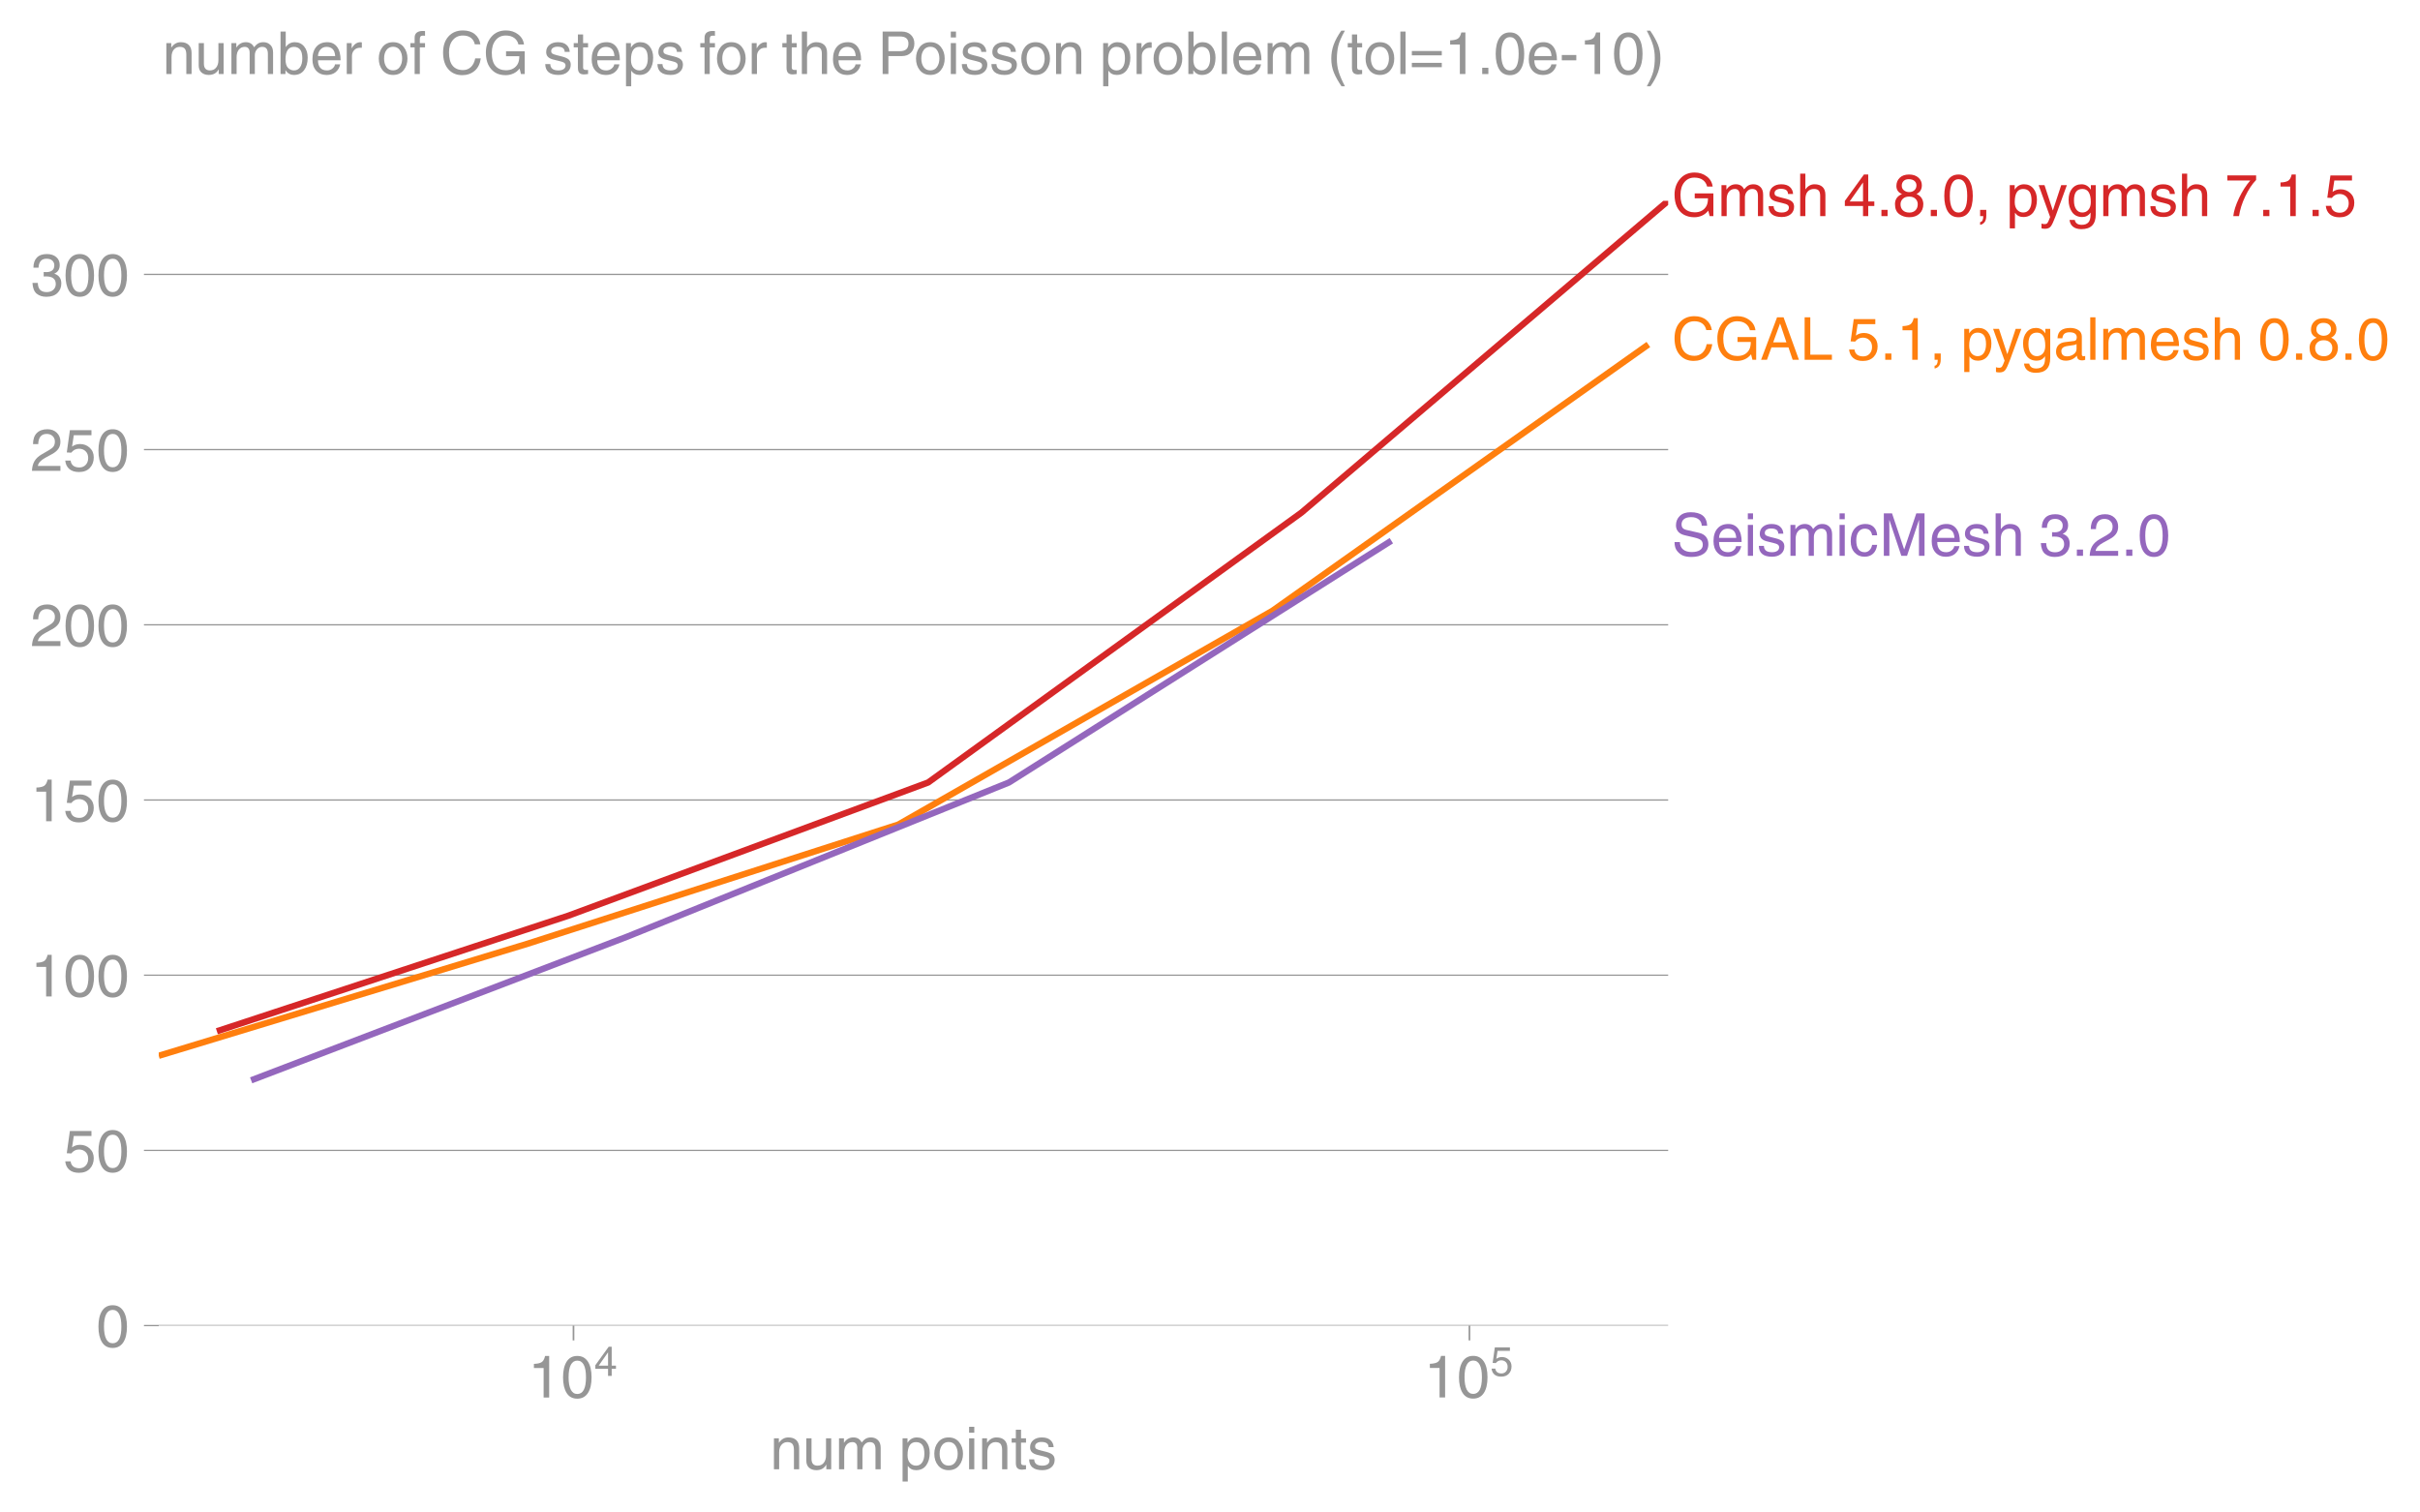
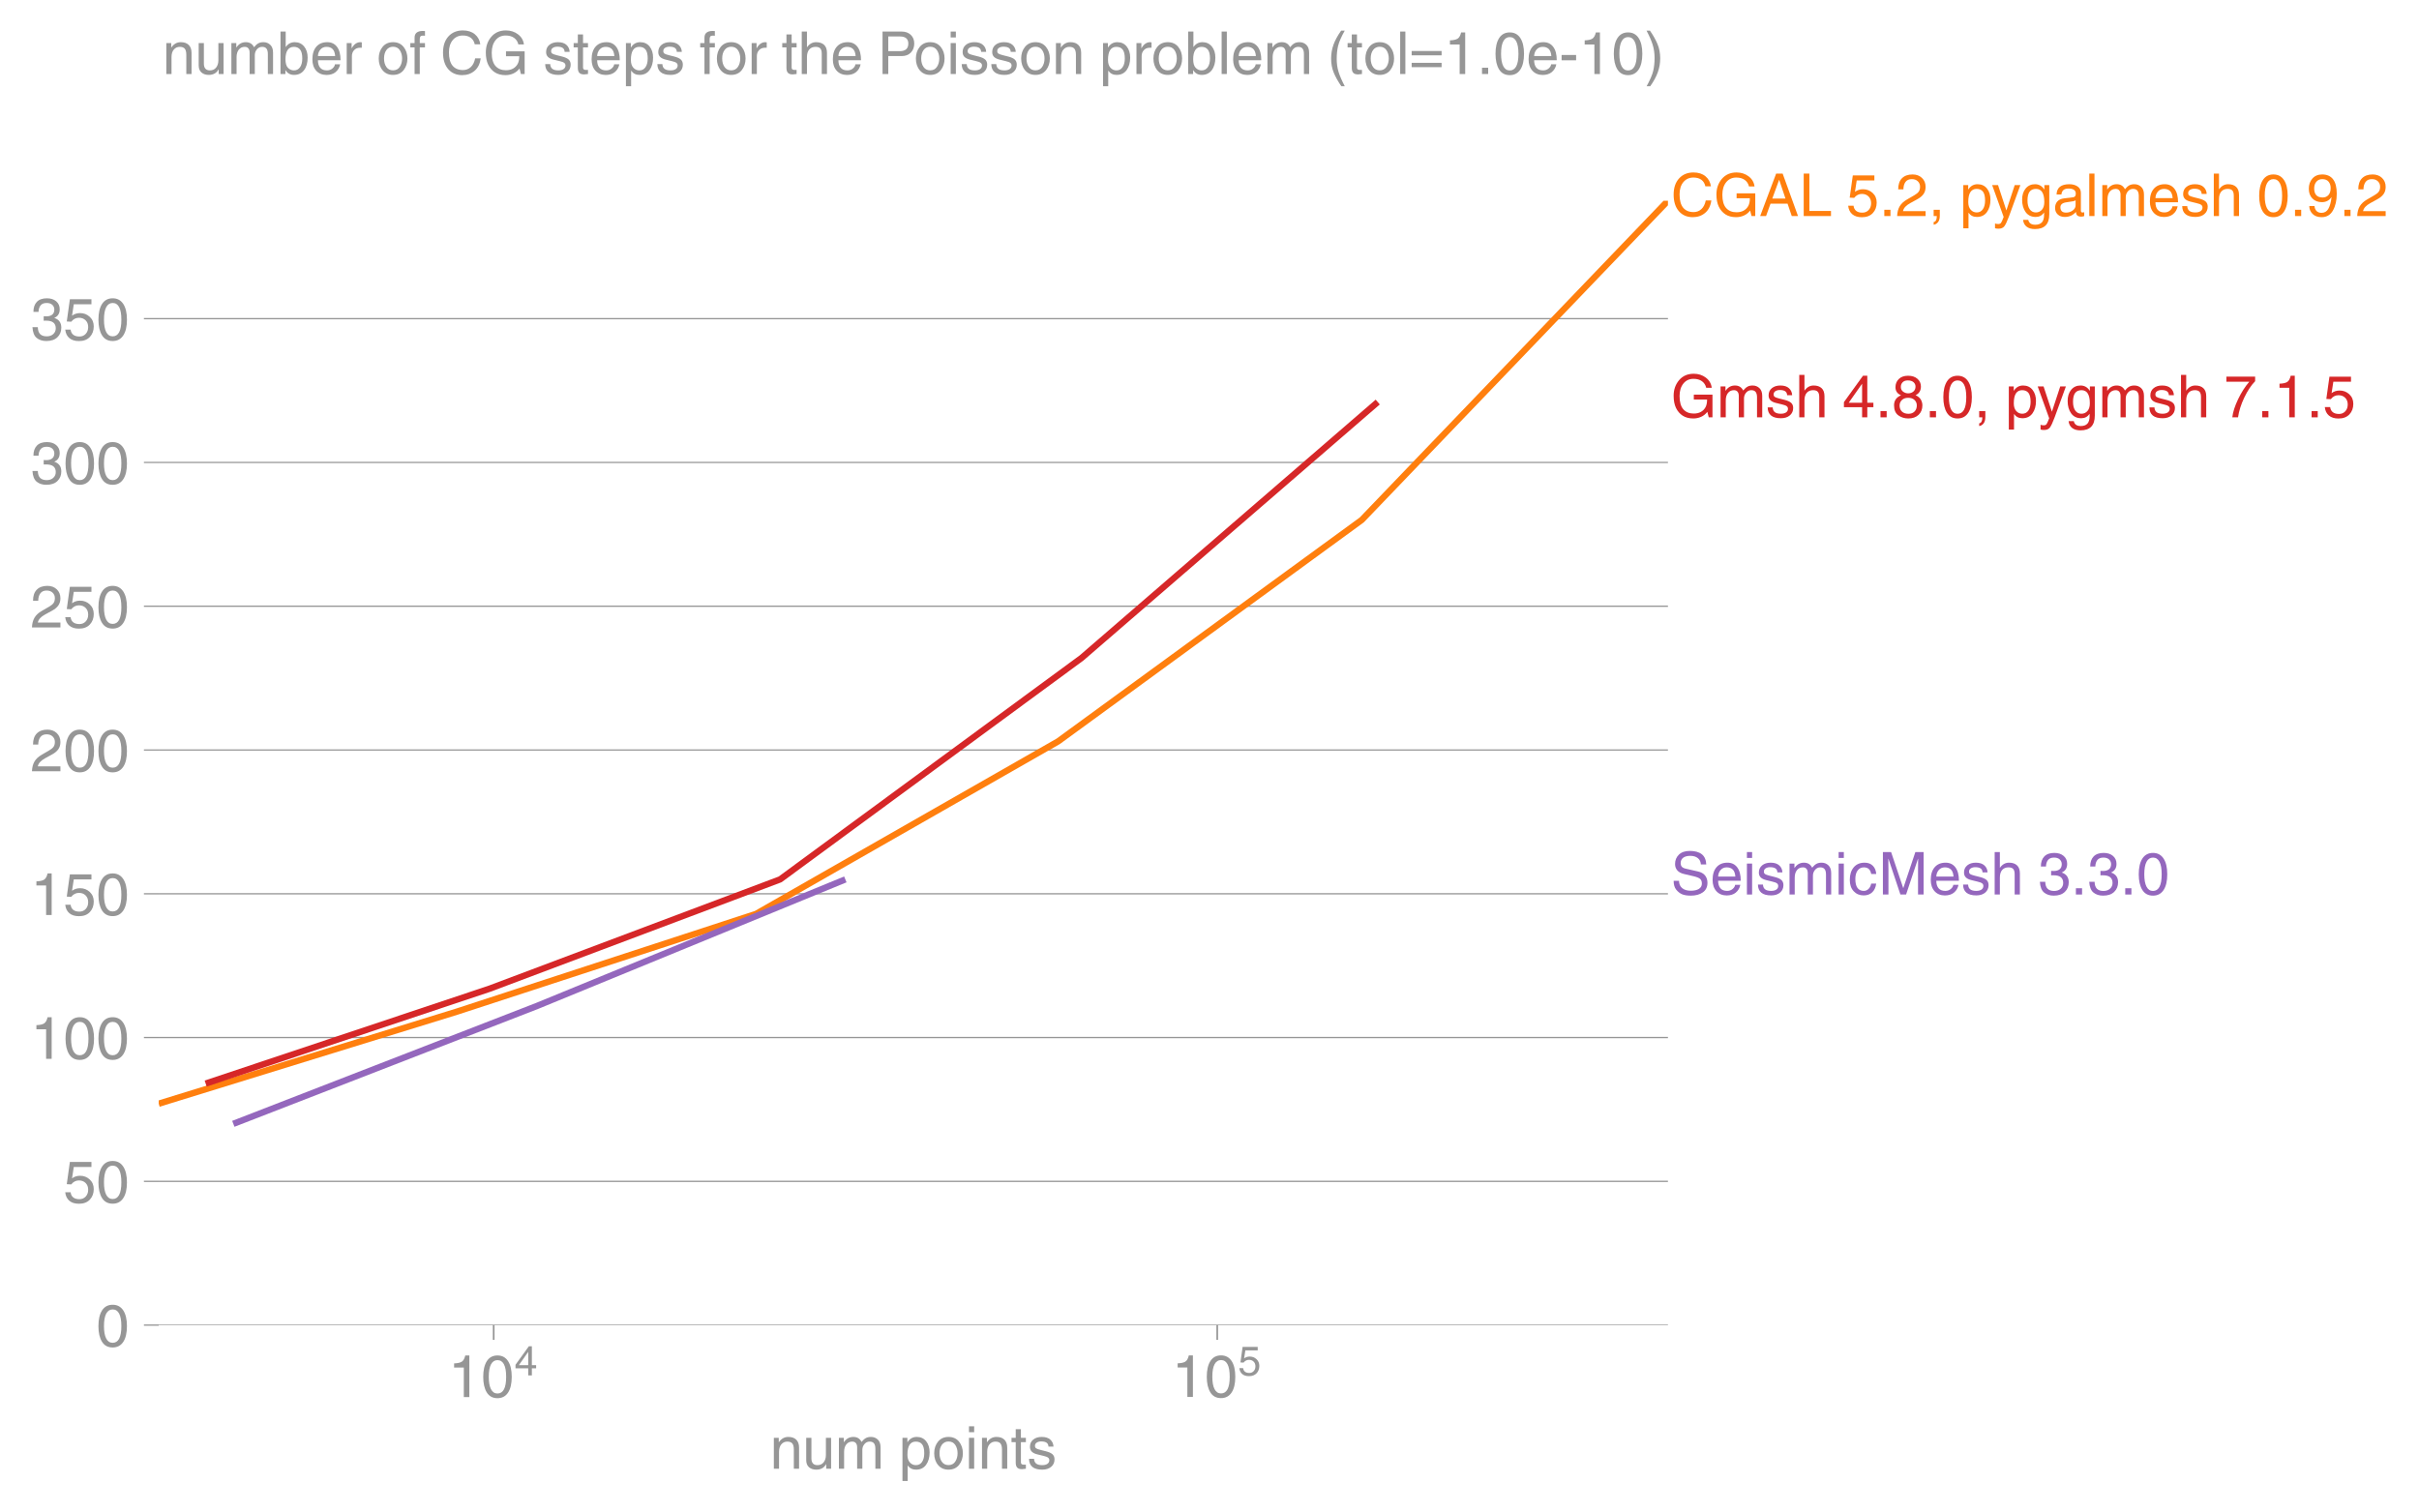
- <svg xmlns="http://www.w3.org/2000/svg" xmlns:xlink="http://www.w3.org/1999/xlink" height="476.965" viewBox="0 0 572.556 357.724" width="763.408">
+ <svg xmlns="http://www.w3.org/2000/svg" xmlns:xlink="http://www.w3.org/1999/xlink" height="476.965" viewBox="0 0 572.393 357.724" width="763.19">
  <defs>
    <style>*{stroke-linecap:butt;stroke-linejoin:round}</style>
  </defs>
  <g id="figure_1">
-     <path d="M0 357.724h572.556V0H0z" fill="none" id="patch_1" />
+     <path d="M0 357.724h572.393V0H0z" fill="none" id="patch_1" />
    <g id="axes_1">
      <path d="M37.556 313.628h357.12V47.516H37.556z" fill="none" id="patch_2" />
      <g id="matplotlib.axis_1">
        <g id="xtick_1">
          <g id="line2d_1">
            <defs>
-               <path d="M0 0v3.5" id="m33402335a9" stroke="#969696" stroke-width=".4" />
-             </defs>
-             <use x="135.686" xlink:href="#m33402335a9" y="313.628" fill="#969696" stroke="#969696" stroke-width=".4" />
-           </g>
-           <g transform="matrix(.14 0 0 -.14 124.906 330.678)" fill="#969696" id="text_1">
+               <path d="M0 0v3.5" id="mf8717d3344" stroke="#969696" stroke-width=".4" />
+             </defs>
+             <use x="116.816" xlink:href="#mf8717d3344" y="313.628" fill="#969696" stroke="#969696" stroke-width=".4" />
+           </g>
+           <g transform="matrix(.14 0 0 -.14 106.036 330.678)" fill="#969696" id="text_1">
            <defs>
              <path d="M35.89 0h-9.374v49.906H10.109v6.985q8.594.28 12.782 2.75Q27.094 62.109 29 70.313h6.89z" id="HelveticaWorld-Regular-49" />
              <path d="M42.484 34.188q0 14.109-3.734 21.156-3.734 7.062-10.969 7.062-7.078 0-10.89-7.062-3.797-7.047-3.797-21.157 0-13.671 3.75-20.937Q20.609 6 27.78 6q7.235 0 10.969 7 3.734 7.016 3.734 21.188zm9.422 0q0-17.297-6.25-26.704-6.25-9.39-17.875-9.39-12.062 0-18.062 9.734-6 9.75-6 26.36 0 17.03 6.14 26.578 6.157 9.547 17.922 9.547 11.625 0 17.875-9.5t6.25-26.626z" id="HelveticaWorld-Regular-48" />
              <path d="M10.594 24.703h22.61v31.89h-.188zM42 17.093V0h-8.797v17.094H2.484v8.593L34.72 70.314H42v-45.61h10.297v-7.61z" id="HelveticaWorld-Regular-52" />
            </defs>
            <use transform="translate(0 .173)" xlink:href="#HelveticaWorld-Regular-49" />
            <use transform="translate(55.615 .173)" xlink:href="#HelveticaWorld-Regular-48" />
            <use transform="matrix(.7 0 0 .7 112.146 36.781)" xlink:href="#HelveticaWorld-Regular-52" />
          </g>
        </g>
        <g id="xtick_2">
-           <use x="347.66" xlink:href="#m33402335a9" y="313.628" fill="#969696" stroke="#969696" stroke-width=".4" id="line2d_2" />
-           <g transform="matrix(.14 0 0 -.14 336.88 330.678)" fill="#969696" id="text_2">
+           <use x="288.027" xlink:href="#mf8717d3344" y="313.628" fill="#969696" stroke="#969696" stroke-width=".4" id="line2d_2" />
+           <g transform="matrix(.14 0 0 -.14 277.247 330.678)" fill="#969696" id="text_2">
            <defs>
              <path d="M14.703 40.922q5.813 4.39 13.625 4.39 9.469 0 16.281-6.296 6.813-6.297 6.813-16.22 0-10.78-6.578-17.796-6.563-7-18.422-7-10.313 0-16.266 5.047Q4.203 8.109 3.22 17.39h9.094q.671-5.672 4.437-8.672 3.766-3 10.453-3 6.485 0 10.64 4.484Q42 14.703 42 21.688q0 7.125-4.36 11.421-4.343 4.297-11.218 4.297-7.813 0-13.047-6.687l-7.563.39 5.266 37.594h36.438v-8.5H17.672z" id="HelveticaWorld-Regular-53" />
            </defs>
            <use transform="translate(0 .3)" xlink:href="#HelveticaWorld-Regular-49" />
            <use transform="translate(55.615 .3)" xlink:href="#HelveticaWorld-Regular-48" />
            <use transform="matrix(.7 0 0 .7 112.146 36.908)" xlink:href="#HelveticaWorld-Regular-53" />
          </g>
        </g>
        <g transform="matrix(.14 0 0 -.14 182.189 347.625)" fill="#969696" id="text_3">
          <defs>
            <path d="M49.219 0h-8.844v32.172q0 7.422-2.594 10.578-2.578 3.156-8.578 3.156-5.906 0-9.875-4.5-3.953-4.484-3.953-12.89V0H6.594v52.297h8.297v-7.375h.203q6.203 8.89 15.812 8.89 8.89 0 13.594-4.718 4.719-4.703 4.719-13.5z" id="HelveticaWorld-Regular-110" />
            <path d="M6.11 52.297h8.78V17.578q0-5.765 2.61-8.625Q20.125 6.11 25 6.11q6.781 0 10.594 4.797 3.812 4.813 3.812 12.578v28.813h8.782V0H39.89v7.625l-.188.188q-4.984-9.329-16.61-9.329-7.515 0-12.25 4.094Q6.11 6.688 6.11 14.703z" id="HelveticaWorld-Regular-117" />
            <path d="M6.594 52.297h8.297v-7.375h.203q5.906 8.89 15.812 8.89 9.813 0 13.922-8.5 3.75 4.594 7.266 6.547 3.515 1.953 8.703 1.953 6.781 0 11.484-4.453Q77 44.922 77 36.187V0h-8.781v33.797q0 6.094-2.297 9.094-2.297 3.015-7.422 3.015-5.172 0-8.75-4.203-3.563-4.203-3.563-9.812V0h-8.78v36.188q0 4.53-2.11 7.124-2.094 2.594-6.094 2.594-6.297 0-10.062-4.687-3.766-4.688-3.766-12.703V0H6.594z" id="HelveticaWorld-Regular-109" />
            <path d="M14.984 23.688q0-8.407 4.094-13 4.11-4.579 10.219-4.579 6.687 0 10.39 5.438 3.72 5.453 3.72 14.765 0 10.22-3.563 14.907-3.563 4.687-10.735 4.687-6.984 0-10.562-5.5-3.563-5.5-3.563-16.718zm-8.39 28.609h8.297v-7.375h.203q5.61 8.89 15.625 8.89 10.11 0 15.937-7.359 5.828-7.344 5.828-18.766 0-12.796-5.953-21Q40.578-1.515 29.5-1.515q-9.094 0-13.922 7.032h-.203v-26.22H6.594z" id="HelveticaWorld-Regular-112" />
            <path d="M12.703 26.219q0-8.735 3.953-14.375 3.953-5.64 11.219-5.64 7.531 0 11.438 5.905 3.906 5.907 3.906 14.11 0 8.297-3.907 14.078-3.906 5.797-11.437 5.797-6.969 0-11.078-5.453-4.094-5.438-4.094-14.422zm-8.984 0q0 11.672 6.484 19.625 6.5 7.968 17.672 7.968 11.438 0 17.875-8.062 6.453-8.047 6.453-19.531 0-11.516-6.406-19.625-6.39-8.11-17.922-8.11-11.078 0-17.625 7.86-6.531 7.86-6.531 19.875z" id="HelveticaWorld-Regular-111" />
            <path d="M6.594 61.813v9.968h8.781v-9.969zM15.375 0H6.594v52.297h8.781z" id="HelveticaWorld-Regular-105" />
            <path d="M17.188 45.016V10.984q0-2 1.093-3.046 1.11-1.047 3.938-1.047h3.375V0Q20.797-.688 19-.688q-5.516 0-8.063 2.641-2.53 2.64-2.53 8.547v34.516H1.311v7.28h7.094v14.595h8.781V52.297h8.407v-7.281z" id="HelveticaWorld-Regular-116" />
            <path d="M36.078 37.406q-.187 4.688-3.344 6.735-3.14 2.047-9.047 2.047-4.296 0-7.359-1.907-3.047-1.89-3.047-5.468 0-2.829 1.797-4.172 1.813-1.344 7.828-2.86l8.688-2.187q7.906-2 11.297-5.11 3.406-3.093 3.406-8.656 0-7.719-5.64-12.531-5.641-4.813-15.063-4.813-11 0-16.64 4.563-5.626 4.578-5.735 13.75h8.5q.203-5.422 3.594-8.063 3.39-2.625 10.171-2.625 5.516 0 8.766 2.188 3.25 2.203 3.25 6.11 0 2.78-2.11 4.437-2.093 1.672-8.296 3.078l-10.203 2.5q-6.203 1.562-9.157 4.656-2.953 3.094-2.953 8.031 0 7.72 5.516 12.203 5.531 4.5 14.406 4.5 9.485 0 14.531-4.624 5.047-4.61 5.344-11.782z" id="HelveticaWorld-Regular-115" />
          </defs>
          <use xlink:href="#HelveticaWorld-Regular-110" />
          <use x="55.176" xlink:href="#HelveticaWorld-Regular-117" />
          <use x="109.961" xlink:href="#HelveticaWorld-Regular-109" />
          <use x="192.969" xlink:href="#HelveticaWorld-Regular-32" />
          <use x="217.383" xlink:href="#HelveticaWorld-Regular-112" />
          <use x="273.877" xlink:href="#HelveticaWorld-Regular-111" />
          <use x="329.785" xlink:href="#HelveticaWorld-Regular-105" />
          <use x="351.807" xlink:href="#HelveticaWorld-Regular-110" />
          <use x="406.982" xlink:href="#HelveticaWorld-Regular-116" />
          <use x="434.668" xlink:href="#HelveticaWorld-Regular-115" />
        </g>
      </g>
      <g id="matplotlib.axis_2">
        <g id="ytick_1">
-           <path clip-path="url(#pb8ce123e8f)" d="M37.556 313.628h357.12" fill="none" stroke="#969696" stroke-linecap="square" stroke-width=".3" id="line2d_3" />
+           <path clip-path="url(#p0b14625a2a)" d="M37.556 313.628h357.12" fill="none" stroke="#969696" stroke-linecap="square" stroke-width=".3" id="line2d_3" />
          <g id="line2d_4">
            <defs>
-               <path d="M0 0h-3.5" id="mf21c92adfa" stroke="#969696" stroke-width=".3" />
-             </defs>
-             <use x="37.556" xlink:href="#mf21c92adfa" y="313.628" fill="#969696" stroke="#969696" stroke-width=".3" />
+               <path d="M0 0h-3.5" id="m537130fc85" stroke="#969696" stroke-width=".3" />
+             </defs>
+             <use x="37.556" xlink:href="#m537130fc85" y="313.628" fill="#969696" stroke="#969696" stroke-width=".3" />
          </g>
          <use xlink:href="#HelveticaWorld-Regular-48" transform="matrix(.14 0 0 -.14 22.77 318.653)" fill="#969696" id="text_4" />
        </g>
        <g id="ytick_2">
-           <path clip-path="url(#pb8ce123e8f)" d="M37.556 272.178h357.12" fill="none" stroke="#969696" stroke-linecap="square" stroke-width=".3" id="line2d_5" />
-           <use x="37.556" xlink:href="#mf21c92adfa" y="272.178" fill="#969696" stroke="#969696" stroke-width=".3" id="line2d_6" />
-           <g transform="matrix(.14 0 0 -.14 14.985 277.202)" fill="#969696" id="text_5">
+           <path clip-path="url(#p0b14625a2a)" d="M37.556 279.599h357.12" fill="none" stroke="#969696" stroke-linecap="square" stroke-width=".3" id="line2d_5" />
+           <use x="37.556" xlink:href="#m537130fc85" y="279.599" fill="#969696" stroke="#969696" stroke-width=".3" id="line2d_6" />
+           <g transform="matrix(.14 0 0 -.14 14.985 284.623)" fill="#969696" id="text_5">
            <use xlink:href="#HelveticaWorld-Regular-53" />
            <use x="55.615" xlink:href="#HelveticaWorld-Regular-48" />
          </g>
        </g>
        <g id="ytick_3">
-           <path clip-path="url(#pb8ce123e8f)" d="M37.556 230.727h357.12" fill="none" stroke="#969696" stroke-linecap="square" stroke-width=".3" id="line2d_7" />
-           <use x="37.556" xlink:href="#mf21c92adfa" y="230.727" fill="#969696" stroke="#969696" stroke-width=".3" id="line2d_8" />
-           <g transform="matrix(.14 0 0 -.14 7.2 235.752)" fill="#969696" id="text_6">
+           <path clip-path="url(#p0b14625a2a)" d="M37.556 245.569h357.12" fill="none" stroke="#969696" stroke-linecap="square" stroke-width=".3" id="line2d_7" />
+           <use x="37.556" xlink:href="#m537130fc85" y="245.569" fill="#969696" stroke="#969696" stroke-width=".3" id="line2d_8" />
+           <g transform="matrix(.14 0 0 -.14 7.2 250.594)" fill="#969696" id="text_6">
            <use xlink:href="#HelveticaWorld-Regular-49" />
            <use x="55.615" xlink:href="#HelveticaWorld-Regular-48" />
            <use x="111.23" xlink:href="#HelveticaWorld-Regular-48" />
          </g>
        </g>
        <g id="ytick_4">
-           <path clip-path="url(#pb8ce123e8f)" d="M37.556 189.277h357.12" fill="none" stroke="#969696" stroke-linecap="square" stroke-width=".3" id="line2d_9" />
-           <use x="37.556" xlink:href="#mf21c92adfa" y="189.277" fill="#969696" stroke="#969696" stroke-width=".3" id="line2d_10" />
-           <g transform="matrix(.14 0 0 -.14 7.2 194.302)" fill="#969696" id="text_7">
+           <path clip-path="url(#p0b14625a2a)" d="M37.556 211.54h357.12" fill="none" stroke="#969696" stroke-linecap="square" stroke-width=".3" id="line2d_9" />
+           <use x="37.556" xlink:href="#m537130fc85" y="211.539" fill="#969696" stroke="#969696" stroke-width=".3" id="line2d_10" />
+           <g transform="matrix(.14 0 0 -.14 7.2 216.564)" fill="#969696" id="text_7">
            <use xlink:href="#HelveticaWorld-Regular-49" />
            <use x="55.615" xlink:href="#HelveticaWorld-Regular-53" />
            <use x="111.23" xlink:href="#HelveticaWorld-Regular-48" />
          </g>
        </g>
        <g id="ytick_5">
-           <path clip-path="url(#pb8ce123e8f)" d="M37.556 147.826h357.12" fill="none" stroke="#969696" stroke-linecap="square" stroke-width=".3" id="line2d_11" />
-           <use x="37.556" xlink:href="#mf21c92adfa" y="147.826" fill="#969696" stroke="#969696" stroke-width=".3" id="line2d_12" />
-           <g transform="matrix(.14 0 0 -.14 7.2 152.851)" fill="#969696" id="text_8">
+           <path clip-path="url(#p0b14625a2a)" d="M37.556 177.51h357.12" fill="none" stroke="#969696" stroke-linecap="square" stroke-width=".3" id="line2d_11" />
+           <use x="37.556" xlink:href="#m537130fc85" y="177.51" fill="#969696" stroke="#969696" stroke-width=".3" id="line2d_12" />
+           <g transform="matrix(.14 0 0 -.14 7.2 182.534)" fill="#969696" id="text_8">
            <defs>
              <path d="M4.39 45.125q0 12.39 6.391 18.781 6.406 6.407 17.938 6.407 9.656 0 15.812-5.86 6.157-5.86 6.157-15.14 0-7.22-3.547-12.188-3.532-4.953-10.422-8.703l-12.11-6.64Q13.922 15.921 12.5 8.296h38.188V0H2.593q.39 9.906 4.297 16.5 3.906 6.594 12.203 11.375l12.593 7.328q5.032 2.89 7.329 5.984 2.297 3.094 2.297 8.516 0 5.375-3.766 9.031-3.75 3.672-10.156 3.672-7.078 0-10.594-4.672-3.516-4.656-3.61-12.609z" id="HelveticaWorld-Regular-50" />
            </defs>
            <use xlink:href="#HelveticaWorld-Regular-50" />
            <use x="55.615" xlink:href="#HelveticaWorld-Regular-48" />
            <use x="111.23" xlink:href="#HelveticaWorld-Regular-48" />
          </g>
        </g>
        <g id="ytick_6">
-           <path clip-path="url(#pb8ce123e8f)" d="M37.556 106.376h357.12" fill="none" stroke="#969696" stroke-linecap="square" stroke-width=".3" id="line2d_13" />
-           <use x="37.556" xlink:href="#mf21c92adfa" y="106.376" fill="#969696" stroke="#969696" stroke-width=".3" id="line2d_14" />
-           <g transform="matrix(.14 0 0 -.14 7.2 111.4)" fill="#969696" id="text_9">
+           <path clip-path="url(#p0b14625a2a)" d="M37.556 143.48h357.12" fill="none" stroke="#969696" stroke-linecap="square" stroke-width=".3" id="line2d_13" />
+           <use x="37.556" xlink:href="#m537130fc85" y="143.48" fill="#969696" stroke="#969696" stroke-width=".3" id="line2d_14" />
+           <g transform="matrix(.14 0 0 -.14 7.2 148.505)" fill="#969696" id="text_9">
            <use xlink:href="#HelveticaWorld-Regular-50" />
            <use x="55.615" xlink:href="#HelveticaWorld-Regular-53" />
            <use x="111.23" xlink:href="#HelveticaWorld-Regular-48" />
          </g>
        </g>
        <g id="ytick_7">
-           <path clip-path="url(#pb8ce123e8f)" d="M37.556 64.925h357.12" fill="none" stroke="#969696" stroke-linecap="square" stroke-width=".3" id="line2d_15" />
-           <use x="37.556" xlink:href="#mf21c92adfa" y="64.925" fill="#969696" stroke="#969696" stroke-width=".3" id="line2d_16" />
-           <g transform="matrix(.14 0 0 -.14 7.2 69.95)" fill="#969696" id="text_10">
+           <path clip-path="url(#p0b14625a2a)" d="M37.556 109.45h357.12" fill="none" stroke="#969696" stroke-linecap="square" stroke-width=".3" id="line2d_15" />
+           <use x="37.556" xlink:href="#m537130fc85" y="109.45" fill="#969696" stroke="#969696" stroke-width=".3" id="line2d_16" />
+           <g transform="matrix(.14 0 0 -.14 7.2 114.475)" fill="#969696" id="text_10">
            <defs>
              <path d="M22.406 39.984q2.203-.187 4.594-.187 6.203 0 9.781 2.86 3.594 2.859 3.594 8.656 0 4.687-3.344 7.89-3.343 3.203-9.64 3.203-6.985 0-10.235-4.11-3.234-4.093-3.437-10.983h-8.64q0 10.984 5.765 16.984 5.765 6.016 16.937 6.016 9.922 0 15.828-5.11 5.907-5.094 5.907-13.39 0-10.704-9.032-14.5v-.204q11.72-4 11.72-16.406 0-9.906-6.595-16.265-6.593-6.344-18.703-6.344-9.906 0-16.312 5.203Q4.204 8.5 3.422 21.484H12.5q.203-8.109 4-11.797Q20.313 6 27.484 6q6.938 0 11.141 3.86 4.203 3.859 4.203 9.718 0 6.406-4.016 9.672-4 3.266-12.39 3.266-2 0-4.016-.094z" id="HelveticaWorld-Regular-51" />
            </defs>
            <use xlink:href="#HelveticaWorld-Regular-51" />
            <use x="55.615" xlink:href="#HelveticaWorld-Regular-48" />
            <use x="111.23" xlink:href="#HelveticaWorld-Regular-48" />
          </g>
        </g>
-       </g>
-       <path clip-path="url(#pb8ce123e8f)" d="M37.556 249.795l87.32-26.529 87.679-28.186 88.498-50.57 88.94-63.004" fill="none" stroke="#ff7f0e" stroke-linecap="square" stroke-width="1.5" id="line2d_17" />
-       <path clip-path="url(#pb8ce123e8f)" d="M51.31 243.991l83.2-27.357 85.086-31.502 88.303-63.834 86.777-73.782" fill="none" stroke="#d62728" stroke-linecap="square" stroke-width="1.5" id="line2d_18" />
-       <path clip-path="url(#pb8ce123e8f)" d="M59.415 255.598l88.985-33.99 90.31-36.476 90.474-57.202" fill="none" stroke="#9467bd" stroke-linecap="square" stroke-width="1.5" id="line2d_19" />
-       <g transform="matrix(.14 0 0 -.14 395.573 85.123)" fill="#ff7f0e" id="text_11">
+         <g id="ytick_8">
+           <path clip-path="url(#p0b14625a2a)" d="M37.556 75.42h357.12" fill="none" stroke="#969696" stroke-linecap="square" stroke-width=".3" id="line2d_17" />
+           <use x="37.556" xlink:href="#m537130fc85" y="75.421" fill="#969696" stroke="#969696" stroke-width=".3" id="line2d_18" />
+           <g transform="matrix(.14 0 0 -.14 7.2 80.445)" fill="#969696" id="text_11">
+             <use xlink:href="#HelveticaWorld-Regular-51" />
+             <use x="55.615" xlink:href="#HelveticaWorld-Regular-53" />
+             <use x="111.23" xlink:href="#HelveticaWorld-Regular-48" />
+           </g>
+         </g>
+       </g>
+       <path clip-path="url(#p0b14625a2a)" d="M37.556 261.223l70.528-21.78 70.819-23.14 71.48-40.835 71.838-52.406 72.455-75.546" fill="none" stroke="#ff7f0e" stroke-linecap="square" stroke-width="1.5" id="line2d_19" />
+       <path clip-path="url(#p0b14625a2a)" d="M48.666 256.458l67.2-22.46 68.724-25.862 71.323-52.405 70.09-60.573" fill="none" stroke="#d62728" stroke-linecap="square" stroke-width="1.5" id="line2d_20" />
+       <path clip-path="url(#p0b14625a2a)" d="M55.211 265.987l71.874-27.905 72.943-29.946" fill="none" stroke="#9467bd" stroke-linecap="square" stroke-width="1.5" id="line2d_21" />
+       <g transform="matrix(.14 0 0 -.14 395.41 51.133)" fill="#ff7f0e" id="text_12">
        <defs>
          <path d="M58.016 50.203q-1.625 7.313-6.782 11.094-5.14 3.797-13.343 3.797-10.594 0-17.047-7.703-6.438-7.688-6.438-20.766 0-15.14 6.094-22.547 6.11-7.39 17.688-7.39 7.609 0 13.093 5.046 5.5 5.063 7.407 14.688h9.421Q66.22 12.594 57.625 5.344t-20.906-7.25q-14.703 0-23.516 10.11Q4.391 18.311 4.391 36.28q0 17.328 9.203 27.36 9.203 10.047 24.297 10.047 12.5 0 20.265-6.454 7.766-6.437 9.235-17.03z" id="HelveticaWorld-Regular-67" />
          <path d="M38.484 38.375h31.532V0h-6.297l-2.344 9.281Q56.781 3.421 50.578.75q-6.187-2.656-12.875-2.656-10.797 0-18.047 4.703-7.25 4.719-11.265 13.015-4 8.313-4 20.72 0 15.468 9.203 26.312 9.203 10.843 24.781 10.843 11.625 0 20.313-6.5Q67.39 60.688 68.796 50h-9.375q-1.703 7.078-7.219 11.078-5.516 4.016-14.312 4.016-10.594 0-17.047-7.985-6.438-7.984-6.438-21.125 0-15.28 6.39-22.437Q27.204 6.39 38.282 6.39q7.235 0 12.235 2.859 5 2.86 7.687 7.766 2.688 4.906 2.688 13.062H38.484z" id="HelveticaWorld-Regular-71" />
          <path d="M44 29.5L33.406 61.078h-.203L21.687 29.5zm-25.297-8.594L11.188 0h-9.97l27 71.781h10.985L65.187 0H54.594l-7.078 20.906z" id="HelveticaWorld-Regular-65" />
          <path d="M17.672 8.594h36.531V0H8.11v71.781h9.563z" id="HelveticaWorld-Regular-76" />
          <path d="M19.094 0H8.687v10.594h10.407z" id="HelveticaWorld-Regular-46" />
          <path d="M8.688 10.594h10.406V.78q0-7.422-3.078-11.172-3.078-3.765-7.328-4.312v4.594Q14.015-9.422 14.015 0H8.687z" id="HelveticaWorld-Regular-44" />
          <path d="M39.016 52.297h9.562L29.891.984q-.5-1.375-.985-2.593-4.25-11.329-7.328-15.547-3.078-4.235-9.953-4.235-3.61 0-5.906.782v8.015q2.484-.89 5.468-.89 3.22 0 4.704 2.03 1.5 2.032 4.421 9.938L.875 52.297h9.922L24.812 9.719H25z" id="HelveticaWorld-Regular-121" />
          <path d="M12.984 26.313q0-9.61 3.813-14.907Q20.609 6.11 27.094 6.11q6.312 0 10.312 4.579 4 4.593 4 13 0 11.03-3.5 16.625-3.484 5.593-10.61 5.593-7.171 0-10.75-4.765-3.562-4.766-3.562-14.828zM49.812 2.983q0-12.609-6.062-18.797-6.047-6.203-18.266-6.203-8.78 0-13.984 4.047Q6.297-13.922 5.516-6.39h8.796q.672-3.812 3.532-6.062 2.86-2.25 8.281-2.25 7.375 0 11.125 3.969 3.766 3.953 3.766 12.828v3.719h-.188q-4.937-7.329-13.922-7.329-11.187 0-17.093 8.25-5.907 8.25-5.907 20.953 0 11.625 5.953 18.875 5.97 7.25 15.829 7.25 9.906 0 15.625-8.89h.187v7.375h8.313z" id="HelveticaWorld-Regular-103" />
          <path d="M38.375 26.703q-.969-1.015-3.828-1.656-2.86-.625-10.672-1.656-5.766-.688-8.469-2.844-2.703-2.14-2.703-5.656 0-4.297 2.281-6.688 2.297-2.39 7.329-2.39 6.296 0 11.171 3.578 4.891 3.593 4.891 8.718zM6.203 36.375q.297 8.844 5.734 13.14 5.454 4.297 15.844 4.297 8.297 0 13.907-3.765 5.624-3.75 5.624-10.844V9.078Q47.313 6 50.094 6q1.125 0 2.89.39V0Q50.594-.984 48-.984q-4.5 0-6.703 1.921-2.188 1.938-2.281 6.047-7.516-8.5-18.891-8.5-7.422 0-11.922 4.204Q3.72 6.89 3.72 13.624q0 6.89 3.906 11.125Q11.531 29 19 29.89l15.516 1.891q4.203.64 4.203 6.203 0 4.11-3.047 6.297-3.047 2.203-9.25 2.203-5.516 0-8.485-2.437-2.953-2.438-3.53-7.672z" id="HelveticaWorld-Regular-97" />
          <path d="M15.375 0H6.594v71.781h8.781z" id="HelveticaWorld-Regular-108" />
          <path d="M42.484 30.328q-.687 8.485-4.5 12.031-3.797 3.547-10.109 3.547-6.39 0-10.328-4.5-3.922-4.484-4.172-11.078zm8.391-13.922q-1.453-8.11-7.953-13.422-5.719-4.5-15.047-4.593-10.984.093-17.438 7.203Q4 12.704 4 24.704q0 13.78 6.64 21.437 6.641 7.672 18.47 7.672 10.593 0 16.546-7.922 5.953-7.907 5.953-22.594H13.375q0-8.203 3.813-12.703Q21 6.109 28.608 6.109q5.375 0 9.235 3.235 3.86 3.25 4.25 7.062z" id="HelveticaWorld-Regular-101" />
          <path d="M49.219 0h-8.844v34.188q0 6.296-2.438 9-2.437 2.718-7.953 2.718-6.797 0-10.703-4.406-3.906-4.39-3.906-12.984V0H6.594v71.781h8.781V45.312h.203q6 8.5 15.328 8.5 8.594 0 13.453-4.5 4.86-4.484 4.86-13.718z" id="HelveticaWorld-Regular-104" />
-           <path d="M27.594 40.578q5.422 0 8.953 3.094 3.547 3.11 3.547 8.234 0 4.594-3.407 7.547-3.39 2.953-9.687 2.953-5.61 0-8.672-3.11-3.047-3.093-3.047-7.874 0-5.125 3.813-7.984 3.812-2.86 8.5-2.86zm.093-7.562q-6.78 0-10.64-3.766-3.86-3.766-3.86-9.234 0-6.297 3.907-10.157Q21 6 28.219 6q6.406 0 10.234 3.86 3.828 3.859 3.828 10.265 0 5.469-3.828 9.172-3.828 3.719-10.766 3.719zM49.22 52.203q0-10.594-9.032-14.797 6.204-2.781 8.86-7.36 2.656-4.562 2.656-9.733 0-10.016-6.453-16.125-6.438-6.094-17.375-6.094-9.563 0-16.813 5.25-7.25 5.25-7.25 17.062 0 11.922 11.907 16.907-9.516 3.796-9.516 13.671 0 8.297 5.64 13.813 5.641 5.516 15.641 5.516 10.016 0 15.875-5.204 5.86-5.203 5.86-12.906z" id="HelveticaWorld-Regular-56" />
+           <path d="M27.594 31.39q6 0 9.75 4.047 3.765 4.063 3.765 11.97 0 6.5-3.562 10.75-3.563 4.25-10.64 4.25-6.11 0-9.876-4.298-3.75-4.297-3.75-11.53 0-7.376 3.516-11.282 3.515-3.906 10.797-3.906zm-1.282-7.906q-10 0-16.062 6.203-6.047 6.204-6.047 16.5 0 10.407 6.094 17.266 6.11 6.86 16.515 6.86 12.11 0 18.36-8.157 6.25-8.156 6.25-24.453 0-16.906-6.406-28.266Q38.625-1.905 25.875-1.905q-9.953 0-15.422 5.593-5.469 5.594-5.469 13.204h8.829q.39-5.266 3.437-8.375 3.063-3.094 8.438-3.094 7.609 0 11.515 6.781Q41.11 19 42.578 31.688l-.187.203q-5.672-8.407-16.078-8.407z" id="HelveticaWorld-Regular-57" />
        </defs>
        <use xlink:href="#HelveticaWorld-Regular-67" />
        <use x="72.314" xlink:href="#HelveticaWorld-Regular-71" />
        <use x="149.414" xlink:href="#HelveticaWorld-Regular-65" />
        <use x="216.113" xlink:href="#HelveticaWorld-Regular-76" />
        <use x="271.729" xlink:href="#HelveticaWorld-Regular-32" />
        <use x="296.143" xlink:href="#HelveticaWorld-Regular-53" />
        <use x="351.758" xlink:href="#HelveticaWorld-Regular-46" />
-         <use x="379.541" xlink:href="#HelveticaWorld-Regular-49" />
+         <use x="379.541" xlink:href="#HelveticaWorld-Regular-50" />
        <use x="435.156" xlink:href="#HelveticaWorld-Regular-44" />
        <use x="462.939" xlink:href="#HelveticaWorld-Regular-32" />
        <use x="487.354" xlink:href="#HelveticaWorld-Regular-112" />
        <use x="541.848" xlink:href="#HelveticaWorld-Regular-121" />
        <use x="589.457" xlink:href="#HelveticaWorld-Regular-103" />
        <use x="645.365" xlink:href="#HelveticaWorld-Regular-97" />
        <use x="700.297" xlink:href="#HelveticaWorld-Regular-108" />
        <use x="722.318" xlink:href="#HelveticaWorld-Regular-109" />
        <use x="805.326" xlink:href="#HelveticaWorld-Regular-101" />
        <use x="860.746" xlink:href="#HelveticaWorld-Regular-115" />
        <use x="910.746" xlink:href="#HelveticaWorld-Regular-104" />
        <use x="965.922" xlink:href="#HelveticaWorld-Regular-32" />
        <use x="990.336" xlink:href="#HelveticaWorld-Regular-48" />
        <use x="1045.951" xlink:href="#HelveticaWorld-Regular-46" />
-         <use x="1073.734" xlink:href="#HelveticaWorld-Regular-56" />
+         <use x="1073.734" xlink:href="#HelveticaWorld-Regular-57" />
        <use x="1129.35" xlink:href="#HelveticaWorld-Regular-46" />
-         <use x="1157.133" xlink:href="#HelveticaWorld-Regular-48" />
-       </g>
-       <g transform="matrix(.14 0 0 -.14 395.573 51.133)" fill="#d62728" id="text_12">
+         <use x="1157.133" xlink:href="#HelveticaWorld-Regular-50" />
+       </g>
+       <g transform="matrix(.14 0 0 -.14 395.41 98.775)" fill="#d62728" id="text_13">
        <defs>
+           <path d="M27.594 40.578q5.422 0 8.953 3.094 3.547 3.11 3.547 8.234 0 4.594-3.407 7.547-3.39 2.953-9.687 2.953-5.61 0-8.672-3.11-3.047-3.093-3.047-7.874 0-5.125 3.813-7.984 3.812-2.86 8.5-2.86zm.093-7.562q-6.78 0-10.64-3.766-3.86-3.766-3.86-9.234 0-6.297 3.907-10.157Q21 6 28.219 6q6.406 0 10.234 3.86 3.828 3.859 3.828 10.265 0 5.469-3.828 9.172-3.828 3.719-10.766 3.719zM49.22 52.203q0-10.594-9.032-14.797 6.204-2.781 8.86-7.36 2.656-4.562 2.656-9.733 0-10.016-6.453-16.125-6.438-6.094-17.375-6.094-9.563 0-16.813 5.25-7.25 5.25-7.25 17.062 0 11.922 11.907 16.907-9.516 3.796-9.516 13.671 0 8.297 5.64 13.813 5.641 5.516 15.641 5.516 10.016 0 15.875-5.204 5.86-5.203 5.86-12.906z" id="HelveticaWorld-Regular-56" />
          <path d="M3.719 68.797h48.578v-7.719Q42.28 50.875 33.984 33.484 25.687 16.11 23.391 0h-9.672q1.469 13.281 9.719 30.531 8.25 17.266 18.953 29.672H3.719z" id="HelveticaWorld-Regular-55" />
        </defs>
        <use xlink:href="#HelveticaWorld-Regular-71" />
        <use x="77.1" xlink:href="#HelveticaWorld-Regular-109" />
        <use x="160.107" xlink:href="#HelveticaWorld-Regular-115" />
        <use x="210.107" xlink:href="#HelveticaWorld-Regular-104" />
        <use x="265.283" xlink:href="#HelveticaWorld-Regular-32" />
        <use x="289.697" xlink:href="#HelveticaWorld-Regular-52" />
        <use x="345.313" xlink:href="#HelveticaWorld-Regular-46" />
        <use x="373.096" xlink:href="#HelveticaWorld-Regular-56" />
        <use x="428.711" xlink:href="#HelveticaWorld-Regular-46" />
        <use x="456.494" xlink:href="#HelveticaWorld-Regular-48" />
        <use x="512.109" xlink:href="#HelveticaWorld-Regular-44" />
        <use x="539.893" xlink:href="#HelveticaWorld-Regular-32" />
        <use x="564.307" xlink:href="#HelveticaWorld-Regular-112" />
        <use x="618.801" xlink:href="#HelveticaWorld-Regular-121" />
        <use x="666.41" xlink:href="#HelveticaWorld-Regular-103" />
        <use x="722.318" xlink:href="#HelveticaWorld-Regular-109" />
        <use x="805.326" xlink:href="#HelveticaWorld-Regular-115" />
        <use x="855.326" xlink:href="#HelveticaWorld-Regular-104" />
        <use x="910.502" xlink:href="#HelveticaWorld-Regular-32" />
        <use x="934.916" xlink:href="#HelveticaWorld-Regular-55" />
        <use x="990.531" xlink:href="#HelveticaWorld-Regular-46" />
        <use x="1018.314" xlink:href="#HelveticaWorld-Regular-49" />
        <use x="1073.93" xlink:href="#HelveticaWorld-Regular-46" />
        <use x="1101.713" xlink:href="#HelveticaWorld-Regular-53" />
      </g>
-       <g transform="matrix(.14 0 0 -.14 395.573 131.506)" fill="#9467bd" id="text_13">
+       <g transform="matrix(.14 0 0 -.14 395.41 211.712)" fill="#9467bd" id="text_14">
        <defs>
          <path d="M50.39 50.781q-.296 6.844-5.109 10.719-4.797 3.875-12.656 3.875-7.922 0-12.172-3.25-4.234-3.234-4.234-9.344 0-3.265 1.843-5.61 1.86-2.343 6.641-3.468l20.516-4.687q8.297-1.813 12.297-6.875 4.015-5.047 4.015-12.313 0-10.64-7.812-16.187-7.813-5.547-20.313-5.547-9.531 0-15.031 2.437-5.484 2.453-9.734 7.766-4.25 5.328-4.25 14.89h9.093q0-8 5.313-12.406 5.328-4.39 14.5-4.39 8.89 0 13.844 3.156 4.953 3.156 4.953 8.953 0 5.281-2.953 7.89Q46.188 29 37.594 31l-15.469 3.625q-7.719 1.75-11.531 6.125Q6.78 45.125 6.78 51.516q0 9.672 6.516 15.922 6.531 6.25 18.203 6.25 13.172 0 20.328-5.5 7.156-5.485 7.688-17.407z" id="HelveticaWorld-Regular-83" />
          <path d="M39.594 34.719q-1.89 11.187-12.39 11.187-6.5 0-10.454-5.203-3.953-5.203-3.953-14.484 0-10.11 3.656-15.11 3.672-5 10.64-5 4.688 0 8.11 3.438 3.422 3.437 4.39 8.953h8.5q-1.312-9.703-6.859-14.86-5.547-5.156-14.328-5.156-10.297 0-16.89 7.047-6.594 7.063-6.594 19.172 0 13.281 6.594 21.188 6.593 7.922 18.5 7.922 8.687 0 13.843-5.204 5.157-5.203 5.735-13.89z" id="HelveticaWorld-Regular-99" />
          <path d="M67.484 0v42.39q0 .829.094 8.126t.094 9.78h-.281L47.312 0h-9.609L17.578 60.203h-.297q0-3.61.094-10.297.11-6.687.11-7.515V0H8.108v71.781h13.86L42.39 11.078h.28l20.313 60.703h13.922V0z" id="HelveticaWorld-Regular-77" />
        </defs>
        <use xlink:href="#HelveticaWorld-Regular-83" />
        <use x="66.211" xlink:href="#HelveticaWorld-Regular-101" />
        <use x="121.631" xlink:href="#HelveticaWorld-Regular-105" />
        <use x="143.652" xlink:href="#HelveticaWorld-Regular-115" />
        <use x="193.652" xlink:href="#HelveticaWorld-Regular-109" />
        <use x="276.66" xlink:href="#HelveticaWorld-Regular-105" />
        <use x="298.682" xlink:href="#HelveticaWorld-Regular-99" />
        <use x="349.951" xlink:href="#HelveticaWorld-Regular-77" />
        <use x="434.961" xlink:href="#HelveticaWorld-Regular-101" />
        <use x="490.381" xlink:href="#HelveticaWorld-Regular-115" />
        <use x="540.381" xlink:href="#HelveticaWorld-Regular-104" />
        <use x="595.557" xlink:href="#HelveticaWorld-Regular-32" />
        <use x="619.971" xlink:href="#HelveticaWorld-Regular-51" />
        <use x="675.586" xlink:href="#HelveticaWorld-Regular-46" />
-         <use x="703.369" xlink:href="#HelveticaWorld-Regular-50" />
+         <use x="703.369" xlink:href="#HelveticaWorld-Regular-51" />
        <use x="758.984" xlink:href="#HelveticaWorld-Regular-46" />
        <use x="786.768" xlink:href="#HelveticaWorld-Regular-48" />
      </g>
-       <g transform="matrix(.14 0 0 -.14 38.434 17.516)" fill="#969696" id="text_14">
+       <g transform="matrix(.14 0 0 -.14 38.434 17.516)" fill="#969696" id="text_15">
        <defs>
          <path d="M43.406 26.313q0 10.5-3.718 15.046-3.704 4.547-10.579 4.547-6.984-.11-10.562-5.453Q14.984 35.11 14.984 25q0-10.297 4.297-14.594Q23.578 6.11 29.297 6.11q6.5 0 10.297 5.344 3.812 5.344 3.812 14.86zM6.594 0v71.781h8.781V45.703h.203q5.61 8.11 15.14 8.11 9.766 0 15.766-7.25t6-18.876q0-13.093-6.062-21.156Q40.375-1.516 29.5-1.516q-9.578 0-14.406 8.016h-.203V0z" id="HelveticaWorld-Regular-98" />
          <path d="M15.375 0H6.594v52.297h8.297v-8.688h.203q5.703 10.203 14.687 10.203 1.422 0 2.297-.296V44.39h-3.266q-5.906 0-9.671-4.016-3.766-4-3.766-9.953z" id="HelveticaWorld-Regular-114" />
          <path d="M17.188 45.016V0H8.405v45.016H1.22v7.28h7.187v8.985q0 5.907 3.578 8.703 3.594 2.813 10.032 2.813 2.203 0 3.968-.188v-7.906q-1.562.188-3.578.188-2.922 0-4.078-1.438-1.14-1.437-1.14-4.656v-6.5h8.796v-7.281z" id="HelveticaWorld-Regular-102" />
          <path d="M17.828 38.625H37.11q7.282 0 10.938 3.188 3.656 3.203 3.656 9.703 0 5.812-3.516 8.89-3.515 3.078-10.687 3.078H17.828zm0-38.625H8.11v71.781h32.266q9.625 0 15.484-5.594 5.86-5.593 5.86-14.578 0-9.328-5.672-15.312-5.656-5.969-15.672-5.969H17.828z" id="HelveticaWorld-Regular-80" />
          <path d="M29.781 73.297q-8.875-15.875-11.218-25.844-2.344-9.953-2.344-21.969 0-11.859 3.187-22.125Q22.61-6.89 29.891-20.703h-5.86Q15.72-8.593 11.25 2.187 6.781 12.985 6.781 26.125q0 12.36 4.047 23.563 4.063 11.203 12.86 23.609z" id="HelveticaWorld-Regular-40" />
          <path d="M54.594 31.578H4v7.328h50.594zm0-20H4v7.328h50.594z" id="HelveticaWorld-Regular-61" />
          <path d="M28.906 23.188H4.391v8.984h24.515z" id="HelveticaWorld-Regular-45" />
          <path d="M3.516-20.703q8.796 15.922 11.14 25.86Q17 15.093 17 27.093q0 11.922-3.156 22.172T3.422 73.296h5.765q8.391-12.109 12.86-22.905 4.469-10.797 4.469-23.875 0-12.407-4.063-23.61-4.047-11.203-12.828-23.61z" id="HelveticaWorld-Regular-41" />
        </defs>
        <use xlink:href="#HelveticaWorld-Regular-110" />
        <use x="55.176" xlink:href="#HelveticaWorld-Regular-117" />
        <use x="109.961" xlink:href="#HelveticaWorld-Regular-109" />
        <use x="192.969" xlink:href="#HelveticaWorld-Regular-98" />
        <use x="249.463" xlink:href="#HelveticaWorld-Regular-101" />
        <use x="304.883" xlink:href="#HelveticaWorld-Regular-114" />
        <use x="337.451" xlink:href="#HelveticaWorld-Regular-32" />
        <use x="361.865" xlink:href="#HelveticaWorld-Regular-111" />
        <use x="417.773" xlink:href="#HelveticaWorld-Regular-102" />
        <use x="445.459" xlink:href="#HelveticaWorld-Regular-32" />
        <use x="469.873" xlink:href="#HelveticaWorld-Regular-67" />
        <use x="542.188" xlink:href="#HelveticaWorld-Regular-71" />
        <use x="619.287" xlink:href="#HelveticaWorld-Regular-32" />
        <use x="643.701" xlink:href="#HelveticaWorld-Regular-115" />
        <use x="693.701" xlink:href="#HelveticaWorld-Regular-116" />
        <use x="721.387" xlink:href="#HelveticaWorld-Regular-101" />
        <use x="776.807" xlink:href="#HelveticaWorld-Regular-112" />
        <use x="833.301" xlink:href="#HelveticaWorld-Regular-115" />
        <use x="883.301" xlink:href="#HelveticaWorld-Regular-32" />
        <use x="907.715" xlink:href="#HelveticaWorld-Regular-102" />
        <use x="933.4" xlink:href="#HelveticaWorld-Regular-111" />
        <use x="989.309" xlink:href="#HelveticaWorld-Regular-114" />
        <use x="1021.877" xlink:href="#HelveticaWorld-Regular-32" />
        <use x="1046.291" xlink:href="#HelveticaWorld-Regular-116" />
        <use x="1073.977" xlink:href="#HelveticaWorld-Regular-104" />
        <use x="1129.152" xlink:href="#HelveticaWorld-Regular-101" />
        <use x="1184.572" xlink:href="#HelveticaWorld-Regular-32" />
        <use x="1208.986" xlink:href="#HelveticaWorld-Regular-80" />
        <use x="1269.76" xlink:href="#HelveticaWorld-Regular-111" />
        <use x="1325.668" xlink:href="#HelveticaWorld-Regular-105" />
        <use x="1347.689" xlink:href="#HelveticaWorld-Regular-115" />
        <use x="1397.689" xlink:href="#HelveticaWorld-Regular-115" />
        <use x="1447.689" xlink:href="#HelveticaWorld-Regular-111" />
        <use x="1503.598" xlink:href="#HelveticaWorld-Regular-110" />
        <use x="1558.773" xlink:href="#HelveticaWorld-Regular-32" />
        <use x="1583.188" xlink:href="#HelveticaWorld-Regular-112" />
        <use x="1639.682" xlink:href="#HelveticaWorld-Regular-114" />
        <use x="1671.25" xlink:href="#HelveticaWorld-Regular-111" />
        <use x="1727.158" xlink:href="#HelveticaWorld-Regular-98" />
        <use x="1783.652" xlink:href="#HelveticaWorld-Regular-108" />
        <use x="1805.674" xlink:href="#HelveticaWorld-Regular-101" />
        <use x="1861.094" xlink:href="#HelveticaWorld-Regular-109" />
        <use x="1944.102" xlink:href="#HelveticaWorld-Regular-32" />
        <use x="1968.516" xlink:href="#HelveticaWorld-Regular-40" />
        <use x="2001.816" xlink:href="#HelveticaWorld-Regular-116" />
        <use x="2029.502" xlink:href="#HelveticaWorld-Regular-111" />
        <use x="2085.41" xlink:href="#HelveticaWorld-Regular-108" />
        <use x="2107.432" xlink:href="#HelveticaWorld-Regular-61" />
        <use x="2166.025" xlink:href="#HelveticaWorld-Regular-49" />
        <use x="2221.641" xlink:href="#HelveticaWorld-Regular-46" />
        <use x="2249.424" xlink:href="#HelveticaWorld-Regular-48" />
        <use x="2305.039" xlink:href="#HelveticaWorld-Regular-101" />
        <use x="2360.459" xlink:href="#HelveticaWorld-Regular-45" />
        <use x="2393.76" xlink:href="#HelveticaWorld-Regular-49" />
        <use x="2449.375" xlink:href="#HelveticaWorld-Regular-48" />
        <use x="2504.99" xlink:href="#HelveticaWorld-Regular-41" />
      </g>
    </g>
  </g>
  <defs>
-     <clipPath id="pb8ce123e8f">
+     <clipPath id="p0b14625a2a">
      <path d="M37.556 47.516h357.12v266.112H37.556z" />
    </clipPath>
  </defs>
</svg>
